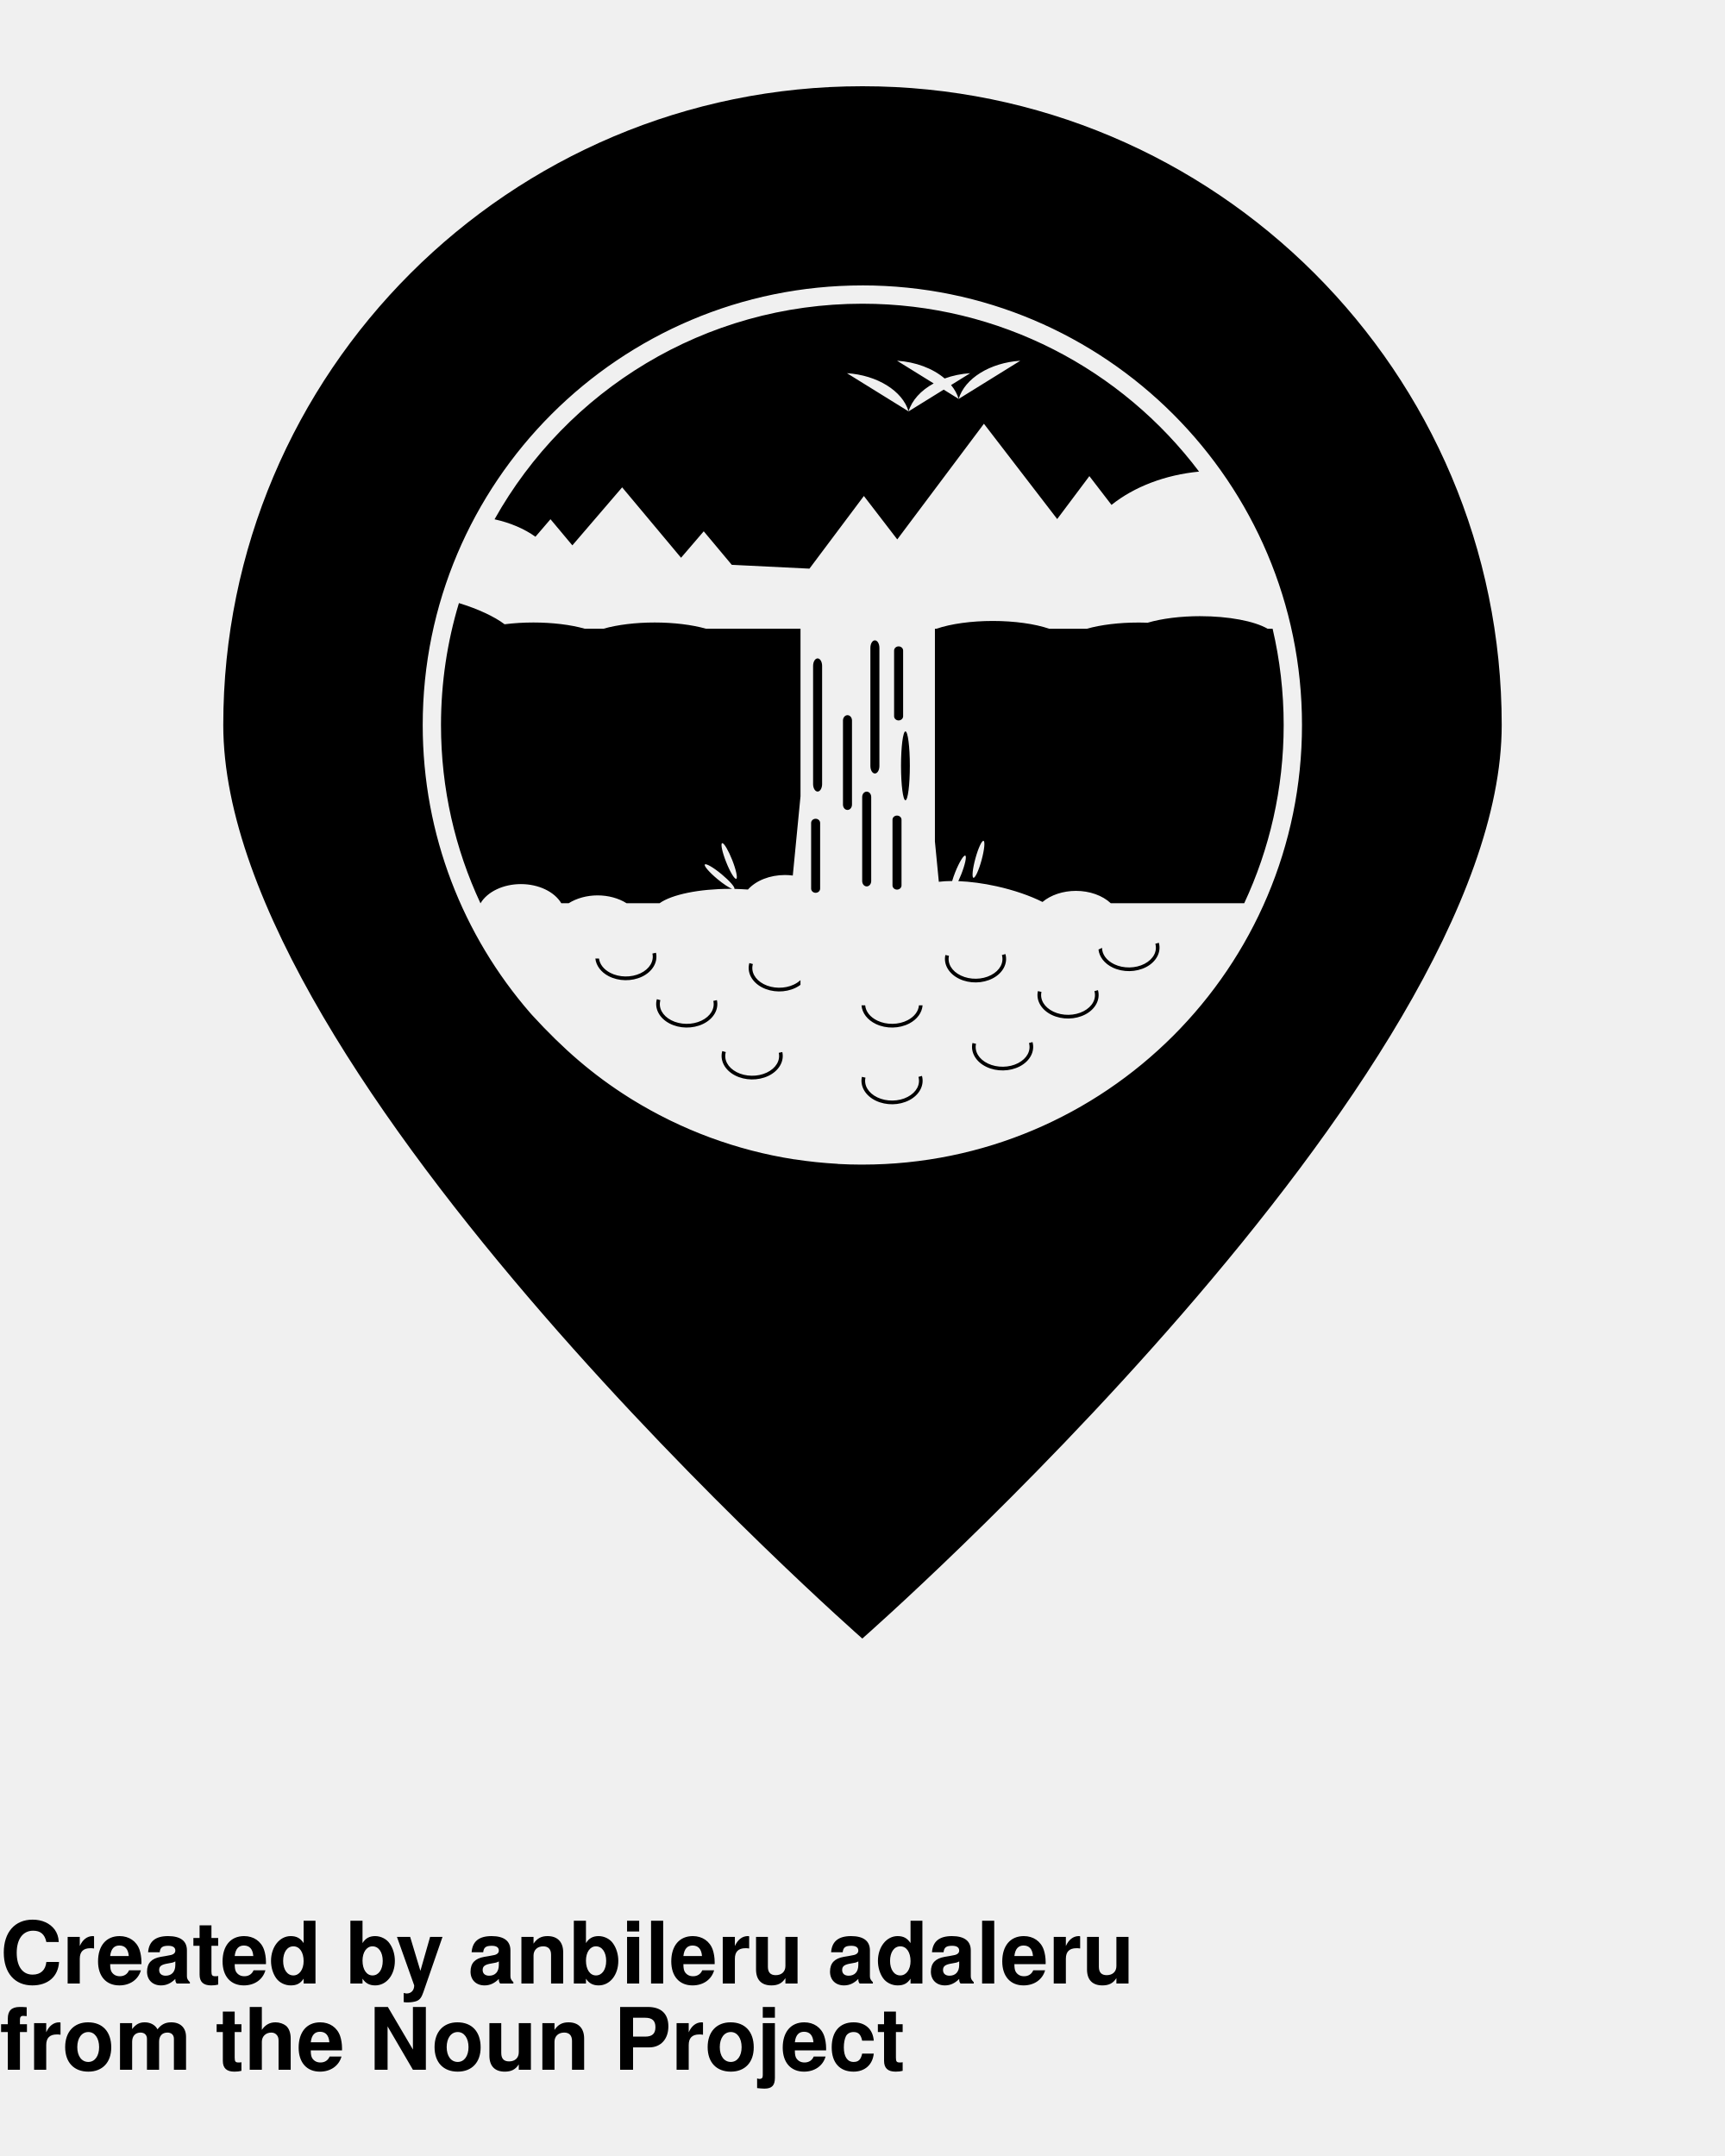
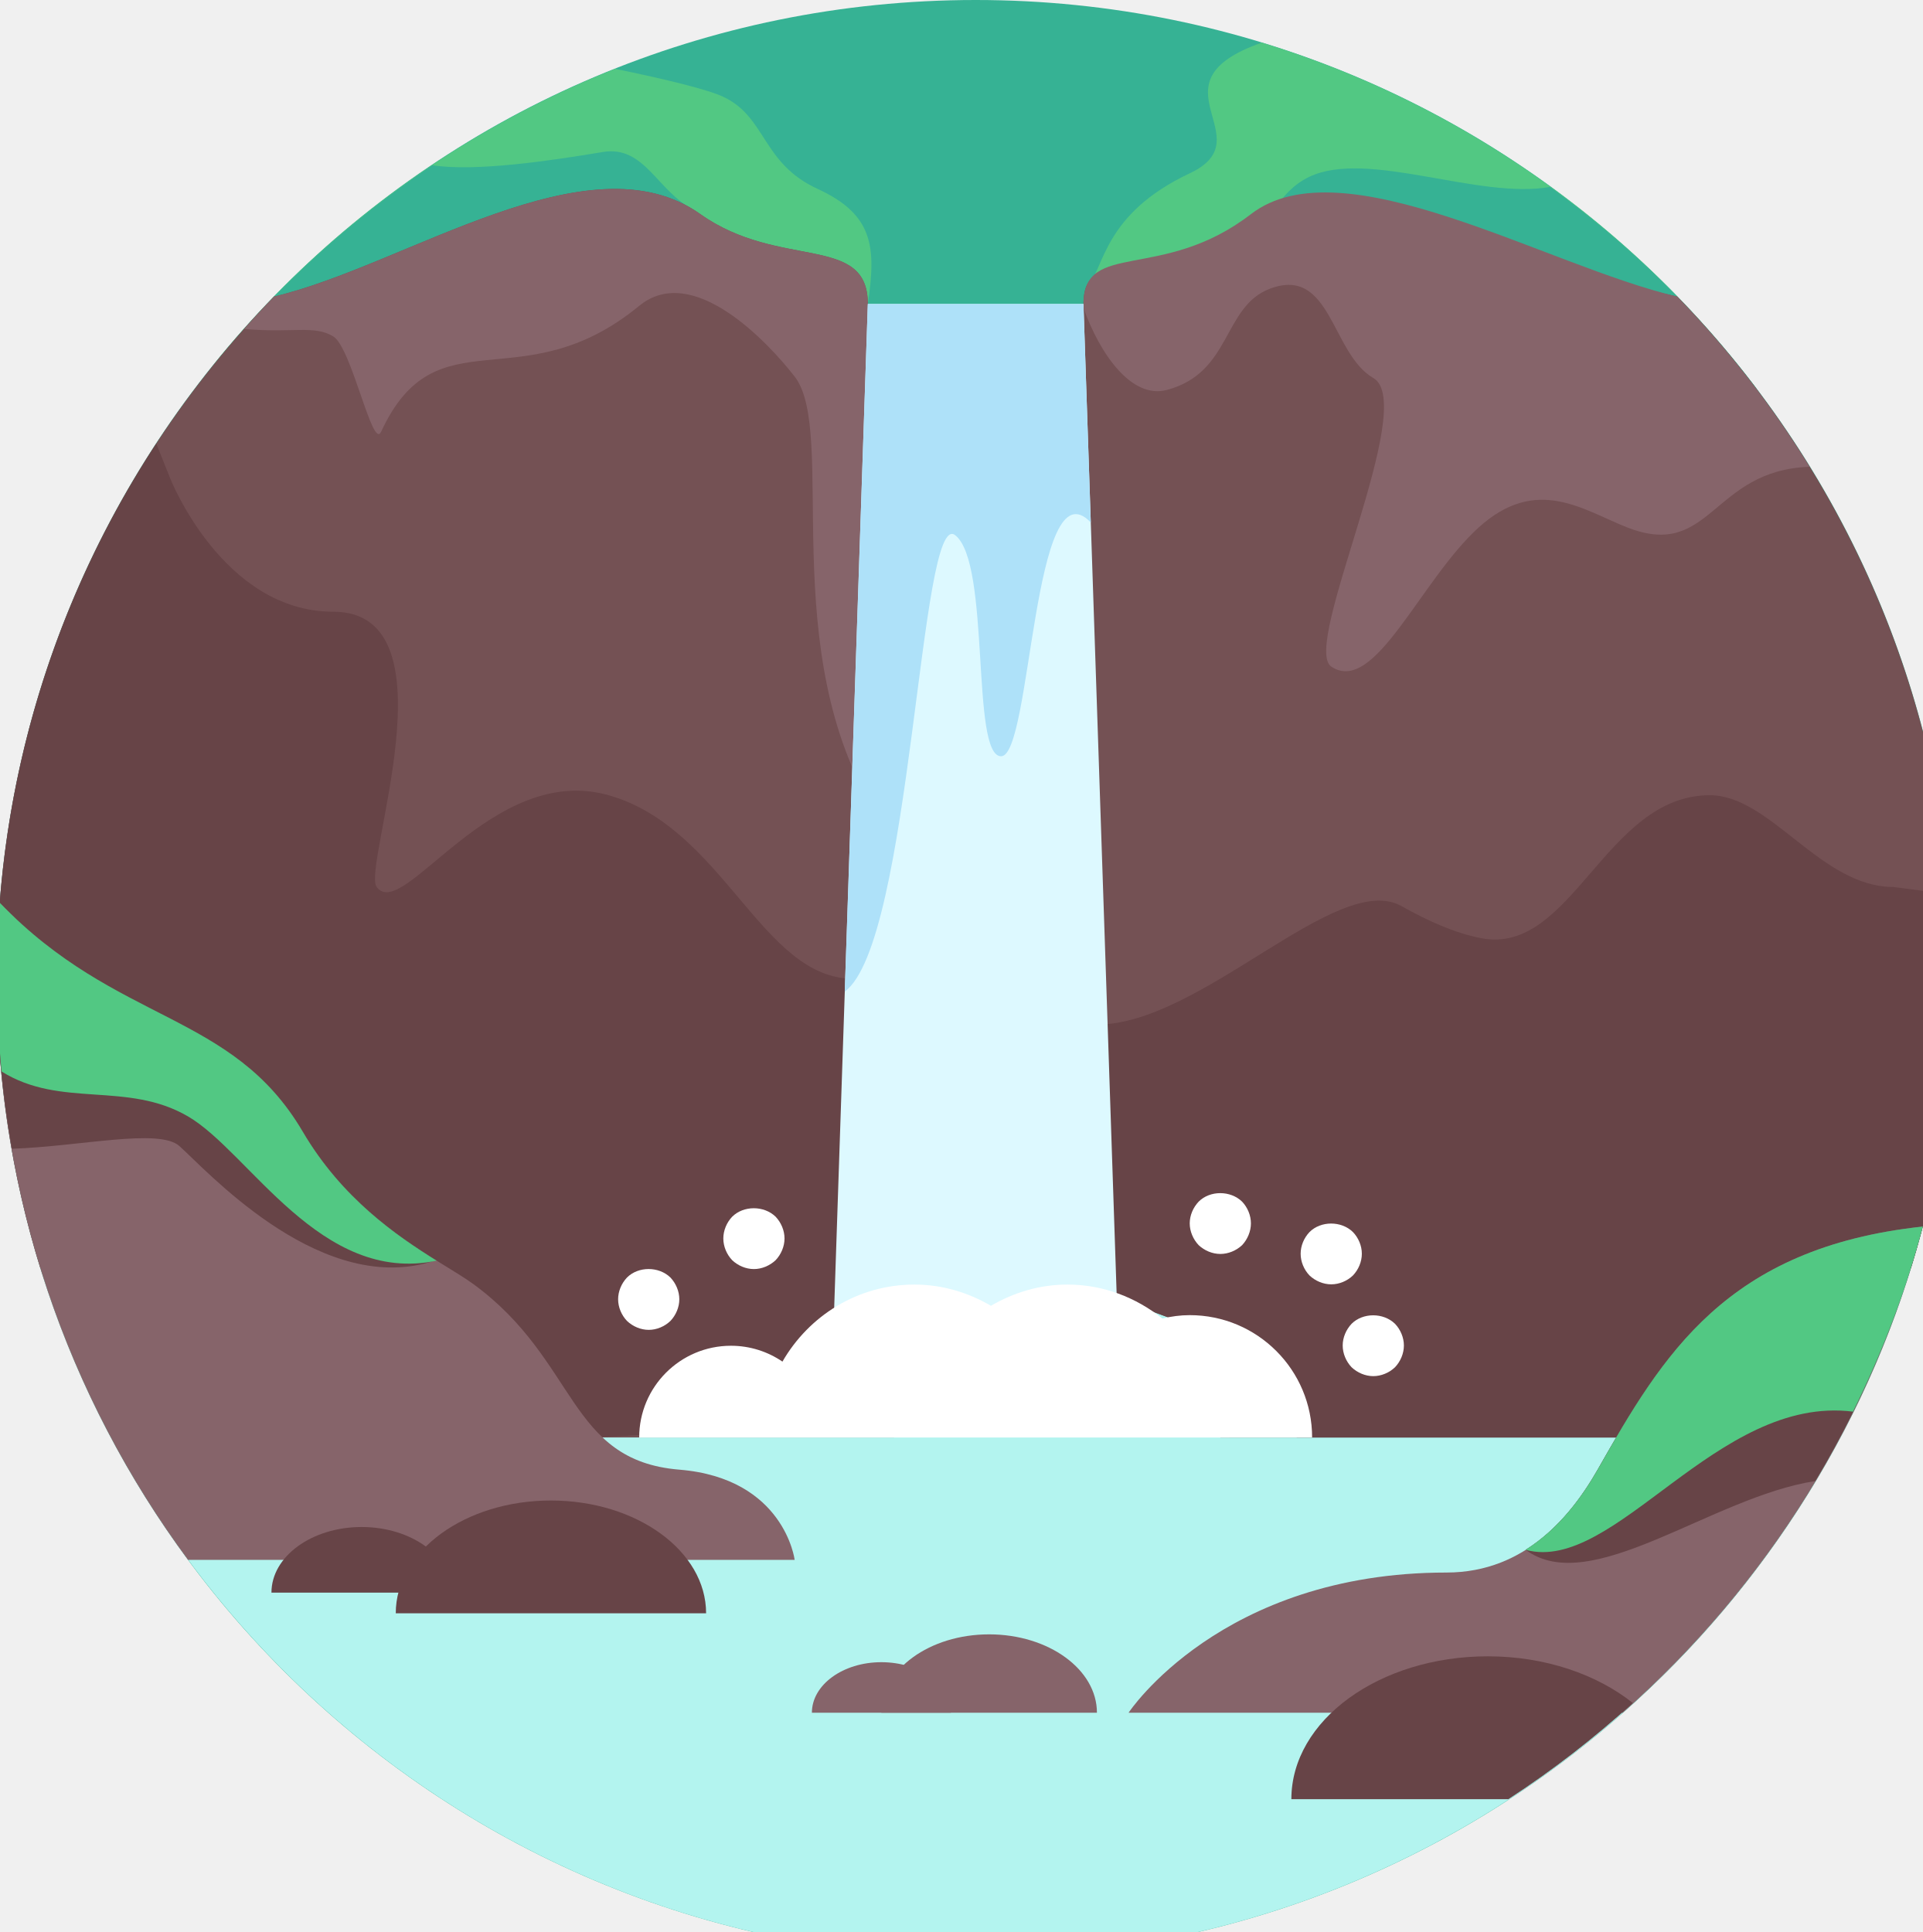
- <svg xmlns="http://www.w3.org/2000/svg" viewBox="0 0 100 125" version="1.1" x="0px" y="0px">
-   <g transform="translate(0,-952.3622)">
-     <path style="opacity:1;fill:#000000;fill-opacity:1;stroke:none;stroke-width:2.5;stroke-linecap:round;stroke-linejoin:round;stroke-miterlimit:4;stroke-dasharray:none;stroke-dashoffset:0;stroke-opacity:1" d="m 50,957.362 c -20.466,0 -37.057,16.581 -37.057,37.034 0,20.453 37.046,52.966 37.046,52.966 0,0 37.067,-32.513 37.067,-52.966 0,-20.453 -16.591,-37.034 -37.057,-37.034 z m -0.009,11.547 c 14.07,0 25.487,11.417 25.487,25.487 0,14.07 -11.417,25.487 -25.487,25.487 -0.011,0 -0.021,0 -0.032,0 l -0.011,0 c -0.017,0 -0.034,0 -0.05,0 -0.424,0 -0.845,-0.013 -1.264,-0.035 -0.028,0 -0.056,0 -0.084,-0.01 -0.838,-0.047 -1.666,-0.133 -2.48,-0.259 -0.009,0 -0.017,0 -0.026,0 -1.691,-0.263 -3.326,-0.693 -4.89,-1.271 -0.009,0 -0.019,-0.01 -0.028,-0.011 -0.776,-0.288 -1.535,-0.613 -2.273,-0.973 -0.037,-0.018 -0.074,-0.037 -0.111,-0.055 -0.709,-0.349 -1.399,-0.731 -2.069,-1.142 -0.066,-0.041 -0.133,-0.082 -0.199,-0.124 -2.109,-1.328 -3.826,-2.823 -5.616,-4.776 -0.041,-0.045 -0.081,-0.091 -0.121,-0.136 -3.882,-4.473 -6.232,-10.31 -6.232,-16.694 0,-14.07 11.417,-25.487 25.487,-25.487 z m 0,1.062 c -9.163,0 -17.142,5.039 -21.321,12.499 0.91,0.201 1.726,0.549 2.37,1.011 l 0.872,-1.016 1.268,1.516 2.887,-3.364 3.414,4.082 1.315,-1.533 1.625,1.943 4.503,0.222 3.156,-4.213 1.935,2.518 5.024,-6.706 4.248,5.526 1.865,-2.49 1.283,1.669 c 1.321,-1.057 3.12,-1.741 5.076,-1.93 -4.456,-5.913 -11.538,-9.734 -19.518,-9.734 z m 2.012,3.305 a 3.82,2.615 3.671 0 1 2.759,1.03 2.615,3.82 86.329 0 1 1.482,-0.307 l -1.11,0.688 a 3.82,2.615 3.671 0 1 0.441,0.804 2.615,3.82 86.329 0 1 3.572,-2.214 l -3.572,2.214 -0.869,-0.539 -2.035,1.261 -3.572,-2.214 a 3.82,2.615 3.671 0 1 3.572,2.214 2.615,3.82 86.329 0 1 1.455,-1.621 l -2.123,-1.316 z m -25.4,14.056 c -0.674,2.236 -1.038,4.607 -1.038,7.064 0,3.694 0.82,7.195 2.287,10.333 l 0.005,0 c 0.402,-0.672 1.322,-1.109 2.341,-1.109 1.019,0 1.939,0.437 2.34,1.109 l 0.43,0 c 0.464,-0.292 1.059,-0.454 1.676,-0.455 0.617,0 1.214,0.163 1.678,0.455 l 1.915,0 c 0.705,-0.505 2.3,-0.832 4.063,-0.833 0.048,0 0.096,0 0.144,0 -0.181,-0.064 -0.512,-0.283 -0.847,-0.561 -0.472,-0.391 -0.802,-0.772 -0.736,-0.851 0.065,-0.079 0.501,0.174 0.973,0.566 0.465,0.386 0.794,0.763 0.738,0.848 0.265,0.01 0.529,0.018 0.787,0.037 0.469,-0.524 1.276,-0.841 2.143,-0.842 0.153,0 0.306,0.011 0.457,0.031 l 0.447,-4.597 0,-9.715 -5.483,0 c -0.814,-0.23 -1.873,-0.358 -2.971,-0.359 -1.096,0 -2.152,0.129 -2.964,0.359 l -1.094,0 c -0.814,-0.23 -1.872,-0.358 -2.97,-0.359 -0.573,0 -1.141,0.035 -1.672,0.103 -0.598,-0.452 -1.548,-0.892 -2.646,-1.228 z m 42.977,0.754 c -1.137,0 -2.231,0.137 -3.056,0.382 -0.183,-0.01 -0.367,-0.012 -0.551,-0.012 -1.096,0 -2.153,0.129 -2.966,0.359 l -2.184,0 c -0.839,-0.287 -2.023,-0.45 -3.266,-0.451 -1.244,0 -2.431,0.164 -3.27,0.451 l -0.089,0 0,12.332 0.227,2.339 c 0.234,-0.029 0.493,-0.045 0.773,-0.045 0.047,-0.159 0.107,-0.334 0.177,-0.51 0.227,-0.57 0.487,-1.001 0.582,-0.963 0.095,0.038 -0.012,0.53 -0.238,1.1 -0.052,0.132 -0.109,0.261 -0.165,0.38 0.686,0.026 1.45,0.128 2.214,0.297 0.996,0.221 1.938,0.543 2.667,0.911 0.484,-0.408 1.193,-0.642 1.939,-0.643 0.792,0 1.538,0.266 2.02,0.717 l 7.735,0 c 1.466,-3.138 2.287,-6.639 2.287,-10.333 0,-1.92 -0.222,-3.788 -0.641,-5.581 l -0.289,0 c -0.775,-0.449 -2.274,-0.729 -3.906,-0.729 z m -18.861,1.402 c -0.145,0 -0.262,0.195 -0.262,0.436 l 0,6.848 c 0,0.242 0.117,0.436 0.262,0.436 0.145,0 0.261,-0.195 0.261,-0.436 l 0,-6.848 c 0,-0.242 -0.117,-0.436 -0.261,-0.436 z m 1.374,0.35 c -0.145,0 -0.261,0.108 -0.261,0.242 l 0,3.808 c 0,0.134 0.117,0.243 0.261,0.243 0.145,0 0.262,-0.108 0.262,-0.243 l 0,-3.808 c 0,-0.134 -0.117,-0.242 -0.262,-0.242 z m -4.695,0.697 c -0.145,0 -0.262,0.195 -0.262,0.436 l 0,6.848 c 0,0.242 0.117,0.436 0.262,0.436 0.145,0 0.261,-0.195 0.261,-0.436 l 0,-6.848 c 0,-0.242 -0.117,-0.436 -0.261,-0.436 z m 1.732,3.291 c -0.145,0 -0.262,0.139 -0.262,0.311 l 0,4.874 c 0,0.172 0.117,0.31 0.262,0.31 0.145,0 0.261,-0.139 0.261,-0.31 l 0,-4.874 c 0,-0.172 -0.117,-0.311 -0.261,-0.311 z m 3.359,0.94 c -0.141,0 -0.256,0.895 -0.256,1.997 -1e-5,1.103 0.115,1.996 0.256,1.997 0.141,0 0.256,-0.894 0.256,-1.997 -2e-5,-1.103 -0.115,-1.997 -0.256,-1.997 z m -2.246,3.493 c -0.145,0 -0.261,0.138 -0.261,0.31 l 0,4.874 c 0,0.172 0.117,0.311 0.261,0.311 0.145,0 0.262,-0.139 0.262,-0.311 l 0,-4.874 c 0,-0.172 -0.117,-0.31 -0.262,-0.31 z m 1.757,1.388 c -0.145,0 -0.261,0.108 -0.261,0.242 l 0,3.808 c 0,0.134 0.117,0.243 0.261,0.243 0.145,0 0.262,-0.108 0.262,-0.243 l 0,-3.808 c 0,-0.134 -0.117,-0.242 -0.262,-0.242 z m -4.717,0.185 c -0.145,0 -0.261,0.108 -0.261,0.242 l 0,3.808 c 0,0.134 0.117,0.243 0.261,0.243 0.145,0 0.261,-0.108 0.261,-0.243 l 0,-3.808 c 0,-0.134 -0.117,-0.242 -0.261,-0.242 z m 9.733,1.28 c 0.099,0.027 0.047,0.528 -0.114,1.12 -0.161,0.591 -0.372,1.049 -0.471,1.022 -0.099,-0.026 -0.048,-0.528 0.114,-1.12 0.162,-0.592 0.373,-1.05 0.471,-1.022 z m -15.142,0.135 c 0.105,0 0.354,0.424 0.569,0.966 0.226,0.57 0.333,1.062 0.238,1.1 -0.095,0.038 -0.356,-0.394 -0.582,-0.963 -0.227,-0.57 -0.333,-1.063 -0.238,-1.1 0.004,0 0.008,0 0.013,0 z m 25.307,5.775 -0.205,0.057 c 0.122,0.44 -0.111,0.894 -0.629,1.164 -0.518,0.27 -1.215,0.28 -1.748,0.026 -0.455,-0.217 -0.709,-0.576 -0.713,-0.952 -0.066,0.035 -0.135,0.068 -0.206,0.098 0.046,0.427 0.353,0.819 0.827,1.045 0.599,0.285 1.353,0.274 1.937,-0.03 0.584,-0.304 0.888,-0.864 0.736,-1.409 z m -29.153,0.578 -0.207,0.046 c 0.099,0.443 -0.16,0.892 -0.693,1.146 -0.533,0.254 -1.23,0.243 -1.748,-0.026 -0.387,-0.201 -0.615,-0.506 -0.655,-0.83 -0.027,0 -0.053,0 -0.08,0 -0.044,0 -0.087,0 -0.131,0 0.042,0.409 0.324,0.789 0.768,1.02 0.584,0.304 1.338,0.315 1.937,0.03 0.599,-0.285 0.932,-0.833 0.809,-1.384 l 0,0 z m 20.259,0.076 -0.205,0.057 c 0.122,0.441 -0.112,0.894 -0.63,1.164 -0.518,0.27 -1.214,0.281 -1.747,0.026 -0.533,-0.254 -0.792,-0.703 -0.693,-1.146 l -0.208,-0.046 c -0.122,0.551 0.21,1.098 0.809,1.384 0.599,0.285 1.353,0.274 1.937,-0.03 0.584,-0.304 0.888,-0.864 0.736,-1.409 z m -14.847,0.523 c -0.152,0.546 0.152,1.105 0.736,1.409 0.584,0.304 1.339,0.315 1.937,0.029 0.106,-0.051 0.203,-0.11 0.291,-0.175 l 0,-0.274 c -0.105,0.098 -0.233,0.186 -0.383,0.257 -0.533,0.254 -1.229,0.243 -1.747,-0.026 -0.518,-0.27 -0.752,-0.723 -0.63,-1.164 l -0.205,-0.057 z m 20.21,1.57 -0.205,0.057 c 0.122,0.44 -0.111,0.895 -0.629,1.164 -0.518,0.27 -1.215,0.281 -1.748,0.026 -0.533,-0.254 -0.791,-0.703 -0.693,-1.146 l -0.207,-0.046 c -0.122,0.551 0.21,1.098 0.809,1.384 0.599,0.285 1.353,0.274 1.937,-0.03 0.584,-0.304 0.888,-0.864 0.736,-1.409 z m -25.572,0.523 c -0.152,0.546 0.152,1.105 0.736,1.409 0.584,0.304 1.338,0.315 1.937,0.03 0.599,-0.285 0.932,-0.833 0.809,-1.384 l -0.207,0.046 c 0.099,0.443 -0.16,0.892 -0.693,1.146 -0.533,0.254 -1.23,0.243 -1.748,-0.026 -0.518,-0.27 -0.752,-0.723 -0.629,-1.164 l -0.205,-0.057 z m 11.865,0.359 c 0.032,0.441 0.344,0.848 0.832,1.08 0.599,0.286 1.353,0.274 1.937,-0.03 0.456,-0.237 0.739,-0.63 0.771,-1.051 l -0.211,0 c -0.028,0.337 -0.258,0.654 -0.658,0.862 -0.518,0.27 -1.215,0.281 -1.748,0.026 -0.429,-0.205 -0.68,-0.536 -0.71,-0.888 l -0.213,0 z m 9.913,2.127 -0.204,0.057 c 0.122,0.44 -0.112,0.894 -0.63,1.164 -0.518,0.27 -1.215,0.28 -1.748,0.026 -0.533,-0.254 -0.792,-0.703 -0.693,-1.146 l -0.207,-0.046 c -0.122,0.551 0.21,1.099 0.809,1.384 0.599,0.286 1.353,0.274 1.937,-0.03 0.584,-0.304 0.888,-0.864 0.736,-1.409 z m -17.986,0.523 c -0.152,0.546 0.152,1.105 0.736,1.409 0.584,0.304 1.339,0.315 1.937,0.03 0.599,-0.286 0.932,-0.833 0.809,-1.384 l -0.207,0.046 c 0.099,0.443 -0.16,0.892 -0.693,1.146 -0.533,0.254 -1.23,0.243 -1.748,-0.026 -0.518,-0.27 -0.752,-0.723 -0.629,-1.164 l -0.205,-0.057 z m 11.577,1.439 -0.204,0.057 c 0.122,0.441 -0.112,0.895 -0.63,1.164 -0.518,0.27 -1.215,0.28 -1.748,0.026 -0.533,-0.254 -0.791,-0.703 -0.693,-1.146 l -0.207,-0.046 c -0.122,0.551 0.21,1.098 0.809,1.384 0.599,0.286 1.353,0.274 1.937,-0.03 0.584,-0.304 0.887,-0.864 0.736,-1.409 z" />
+ <svg xmlns="http://www.w3.org/2000/svg" version="1.1" id="Capa_1" x="0px" y="0px" width="49.109px" height="49.351px" viewBox="397.026 270.64 49.109 49.351" enable-background="new 397.026 270.64 49.109 49.351" xml:space="preserve">
+   <g>
+     <g>
+       <circle fill="#36B294" cx="421.945" cy="295.64" r="25" />
+     </g>
+     <g>
+       <path fill="#52C883" d="M429.255,271.729c-2.961,1.035,0.083,2.432-1.843,3.338c-2.212,1.042-2.177,2.426-2.604,2.865l6.218,2.12    c0,0,6.938,0.372,10.859,0.513C438.746,276.42,434.347,273.284,429.255,271.729z" />
+     </g>
+     <g>
+       <path fill="#36B294" d="M441.886,280.565c-1.49-1.968-3.271-3.699-5.269-5.15c-1.831,0.327-4.663-0.966-6.152-0.258    c-0.812,0.385-1.147,1.342-1.147,1.342s4.314,2.312,7.493,3.846C438.579,280.429,440.438,280.513,441.886,280.565z" />
+     </g>
+     <g>
+       <path fill="#52C883" d="M402.528,279.897c0.123,0.053,0.255,0.096,0.406,0.118c2.149,0.326,16.257-1.612,16.257-1.612    c0.214-1.448,0.15-2.279-1.283-2.938c-1.432-0.659-1.302-1.831-2.409-2.352c-0.411-0.193-1.513-0.458-2.763-0.715    C408.718,273.993,405.209,276.594,402.528,279.897z" />
+     </g>
+     <g>
+       <path fill="#36B294" d="M402.651,279.756c0.303,0.014,0.671-0.005,1.129-0.066c3.45-0.456,10.972-3.688,10.972-3.688    c-0.933-0.456-1.255-1.659-2.33-1.479c-1.327,0.221-3.249,0.509-4.353,0.338C406.033,276.222,404.205,277.869,402.651,279.756z" />
+     </g>
+     <g>
+       <path fill="#B3F4EF" d="M398.15,303.315c3.24,10.051,12.666,17.325,23.794,17.325s20.555-7.274,23.795-17.325H398.15    L398.15,303.315z" />
+     </g>
+     <g>
+       <polygon fill="#745154" points="425.042,303.453 424.703,288.584 424.284,278.453   " />
+     </g>
+     <g>
+       <path fill="#745154" d="M428.325,277.281c-1.628,0.854-3.627-0.521-3.627,1.123l0.005,10.18l-0.04,14.889l5.188,1.934    l-1.657,1.953h10.938l6.701-4.33c0.722-2.335,1.111-4.816,1.111-7.389c0-6.778-2.701-12.922-7.081-17.425    C436.501,277.426,430.53,276.124,428.325,277.281z" />
+     </g>
+     <g>
+       <path fill="#86646A" d="M439.864,278.216c-3.362-0.79-8.544-3.913-10.889-2.106c-2.258,1.742-4.276,0.651-4.276,2.294v0.105    c0.416,1.167,1.225,2.332,2.128,2.092c1.661-0.439,1.423-2.132,2.638-2.588c1.562-0.585,1.562,1.661,2.636,2.283    c1.17,0.678-1.854,6.848-1.073,7.372c1.107,0.741,2.269-2.198,3.76-3.551c1.491-1.353,2.685-0.437,3.809,0    c2.14,0.83,2.14-1.465,4.648-1.554C442.275,280.991,441.144,279.531,439.864,278.216z" />
+     </g>
+     <g>
+       <polyline fill="#745154" points="424.663,303.472 425.59,305.406 428.195,307.359   " />
+     </g>
+     <g>
+       <path fill="#674447" d="M446.945,295.64c0-0.726-0.037-1.442-0.098-2.152l-1.465-0.191c-1.855,0-3.134-2.344-4.688-2.344    c-2.669,0-3.516,4.101-5.839,3.652c-0.683-0.132-1.364-0.444-2.035-0.82c-1.646-0.922-5.113,3.027-7.778,3.027l-0.364,1.504    l-0.015,5.156l5.188,1.934l-1.11,1.309l1.406,0.645h8.984l6.701-4.33C446.555,300.694,446.945,298.213,446.945,295.64z" />
+     </g>
+     <g>
+       <g>
+         <polygon fill="#745154" points="418.847,303.453 419.186,288.584 419.605,278.453    " />
+       </g>
+       <g>
+         <path fill="#745154" d="M414.913,276.109c2.018,1.433,4.277,0.488,4.277,2.294l-0.005,10.18l0.04,14.869l9.1,2.279l-8.464,1.627     h-15.104l-6.702-4.33c-0.721-2.335-1.111-4.816-1.111-7.389c0-6.778,2.701-12.922,7.082-17.425     C407.387,277.426,412.056,274.081,414.913,276.109z" />
+       </g>
+     </g>
+     <g>
+       <path fill="#674447" d="M419.226,303.453l-0.02-7.531l-0.386-0.281c-2.344,0-3.303-3.854-6.25-4.688    c-2.995-0.847-5.251,3.261-5.924,2.344c-0.383-0.521,2.066-7.031-1.107-7.031c-2.827,0-4.167-3.409-4.167-3.409l-0.354-0.886    c-2.573,3.928-4.073,8.623-4.073,13.67c0,0.277,0.022,0.548,0.031,0.823c2.743,2.874,10.26,10.667,10.45,10.896    c0.245,0.293,6.511-0.098,6.511-0.098s4.053-1.563,4.639-1.845c0.179-0.088,0.489-0.872,0.833-1.919L419.226,303.453z" />
+     </g>
+     <g>
+       <g>
+         <path fill="#FFFFFF" d="M428.195,302.671c-0.203,0-0.406-0.085-0.555-0.225c-0.141-0.149-0.228-0.354-0.228-0.556     c0-0.204,0.087-0.406,0.228-0.555c0.289-0.29,0.812-0.29,1.11,0c0.14,0.148,0.225,0.351,0.225,0.555     c0,0.202-0.085,0.406-0.225,0.556C428.6,302.586,428.397,302.671,428.195,302.671z" />
+       </g>
+     </g>
+     <g>
+       <g>
+         <path fill="#FFFFFF" d="M431.027,303.447c-0.203,0-0.406-0.085-0.555-0.226c-0.142-0.147-0.227-0.353-0.227-0.555     c0-0.204,0.085-0.406,0.227-0.555c0.289-0.289,0.812-0.289,1.108,0c0.142,0.148,0.228,0.351,0.228,0.555     c0,0.202-0.086,0.407-0.228,0.555C431.433,303.362,431.23,303.447,431.027,303.447z" />
+       </g>
+     </g>
+     <g>
+       <g>
+         <path fill="#FFFFFF" d="M416.281,303.057c-0.203,0-0.407-0.086-0.555-0.227c-0.141-0.148-0.226-0.352-0.226-0.555     s0.085-0.406,0.226-0.555c0.29-0.289,0.813-0.289,1.11,0c0.14,0.148,0.227,0.352,0.227,0.555s-0.086,0.406-0.227,0.555     C416.686,302.971,416.483,303.057,416.281,303.057z" />
+       </g>
+     </g>
+     <g>
+       <g>
+         <path fill="#FFFFFF" d="M432.1,305.792c-0.202,0-0.406-0.086-0.554-0.227c-0.141-0.148-0.227-0.352-0.227-0.556     c0-0.202,0.086-0.405,0.227-0.554c0.289-0.289,0.812-0.289,1.109,0c0.141,0.148,0.227,0.352,0.227,0.554     c0,0.204-0.086,0.407-0.227,0.556C432.507,305.706,432.304,305.792,432.1,305.792z" />
+       </g>
+     </g>
+     <g>
+       <g>
+         <path fill="#FFFFFF" d="M413.595,304.61c-0.203,0-0.406-0.086-0.555-0.228c-0.141-0.147-0.227-0.351-0.227-0.554     s0.086-0.406,0.227-0.555c0.289-0.289,0.812-0.289,1.109,0c0.14,0.148,0.227,0.352,0.227,0.555s-0.086,0.406-0.227,0.554     C414.001,304.524,413.798,304.61,413.595,304.61z" />
+       </g>
+     </g>
+     <g>
+       <path fill="#86646A" d="M405.538,279.234c0.472,0.288,1,2.913,1.221,2.436c1.419-3.071,3.574-0.738,6.592-3.217    c1.367-1.123,3.288,0.928,3.971,1.806c1.101,1.415-0.504,7.032,2.087,11.154l-0.218-13.009c0-1.806-2.259-0.862-4.277-2.294    c-2.858-2.028-7.526,1.317-10.887,2.106c-0.262,0.269-0.518,0.545-0.767,0.826C404.496,279.155,405.05,278.936,405.538,279.234z" />
+     </g>
+     <g>
+       <polygon fill="#DDF9FF" points="424.698,278.404 419.191,278.404 418.299,305.015 425.59,305.015   " />
+     </g>
+     <g>
+       <path fill="#FFFFFF" d="M430.538,307.359c0-1.726-1.399-3.125-3.126-3.125c-0.24,0-0.473,0.033-0.698,0.085    c-0.669-0.533-1.504-0.866-2.426-0.866c-0.715,0-1.377,0.206-1.953,0.542c-0.576-0.336-1.238-0.542-1.953-0.542    c-1.448,0-2.697,0.797-3.372,1.968c-0.375-0.255-0.828-0.405-1.315-0.405c-1.294,0-2.344,1.049-2.344,2.344" />
+     </g>
+     <g>
+       <path fill="#86646A" d="M417.322,310.485c0,0-0.26-2.084-2.946-2.304c-2.856-0.235-2.588-2.785-5.257-4.738    c-0.853-0.625-2.983-1.551-4.362-3.897c-1.807-3.075-4.736-2.733-7.731-5.839c-0.049,0.64-0.082,1.282-0.082,1.934    c0,5.559,1.816,10.692,4.885,14.845C406.722,310.485,415.494,310.485,417.322,310.485z" />
+     </g>
+     <g>
+       <path fill="#674447" d="M407.858,302.919c0.111-0.027,0.205-0.059,0.303-0.088c-1.016-0.635-2.405-1.584-3.404-3.285    c-1.733-2.949-4.499-2.764-7.363-5.482l-0.416,0.424c-0.02,0.383-0.034,0.766-0.034,1.153c0,1.482,0.138,2.932,0.386,4.343    c1.759-0.061,3.76-0.53,4.277-0.07C402.267,300.499,405.05,303.603,407.858,302.919z" />
+     </g>
+     <g>
+       <path fill="#86646A" d="M437.83,308.181c-0.635,1.112-1.801,2.628-3.859,2.628c-5.762,0-8.121,3.581-8.121,3.581h12.622    c3.672-3.239,6.388-7.537,7.663-12.419C441.107,302.512,439.491,305.261,437.83,308.181z" />
+     </g>
+     <g>
+       <path fill="#674447" d="M445.476,304.068c-0.855-0.146-2.017-0.235-2.698-0.159c-0.511,0.056-1.757,0.636-2.997,1.27    c-0.752,0.915-1.35,1.946-1.95,3.002c-0.387,0.679-0.975,1.503-1.837,2.046l-0.001,0.003c1.662,1.236,4.758-1.355,7.395-1.758    C444.22,307.086,444.922,305.613,445.476,304.068z" />
+     </g>
+     <g>
+       <path fill="#52C883" d="M408.177,302.842C408.177,302.842,408.177,302.842,408.177,302.842c-1.017-0.635-2.416-1.586-3.42-3.296    c-1.807-3.075-4.736-2.733-7.731-5.839c-0.049,0.64-0.082,1.282-0.082,1.934c0,0.799,0.048,1.587,0.121,2.368    c1.514,0.949,3.203,0.239,4.762,1.148C403.39,300.067,405.216,303.468,408.177,302.842z" />
+     </g>
+     <g>
+       <path fill="#674447" d="M411.097,308.969c-2.189,0-3.963,1.29-3.963,2.881h7.926C415.06,310.26,413.285,308.969,411.097,308.969z" />
+     </g>
+     <g>
+       <path fill="#86646A" d="M422.289,312.388c-1.521,0-2.753,0.896-2.753,2.002h5.506    C425.042,313.285,423.809,312.388,422.289,312.388z" />
+     </g>
+     <g>
+       <path fill="#86646A" d="M419.536,313.099c-0.98,0-1.774,0.578-1.774,1.291h3.549C421.311,313.677,420.517,313.099,419.536,313.099    z" />
+     </g>
+     <g>
+       <path fill="#674447" d="M406.263,309.646c-1.272,0-2.304,0.75-2.304,1.676h4.606C408.566,310.396,407.534,309.646,406.263,309.646    z" />
+     </g>
+     <g>
+       <path fill="#674447" d="M435.026,312.949c-2.772,0-5.018,1.634-5.018,3.649h5.543c1.128-0.733,2.188-1.556,3.179-2.456    C437.813,313.412,436.494,312.949,435.026,312.949z" />
+     </g>
+     <g>
+       <path fill="#52C883" d="M437.83,308.181c-0.388,0.679-0.976,1.504-1.841,2.047c0.002,0.001,0.002,0.001,0.003,0.001    c2.281,0.622,4.883-3.968,8.36-3.53c0.742-1.499,1.351-3.076,1.782-4.728C441.107,302.512,439.491,305.261,437.83,308.181z" />
+     </g>
+     <g>
+       <path fill="#AEE1F9" d="M424.698,278.404h-5.508l-0.589,17.565c1.715-1.25,1.911-12.373,2.822-11.657    c0.912,0.716,0.391,5.646,1.172,5.646s0.804-7.536,2.29-5.972l0,0L424.698,278.404z" />
+     </g>
  </g>
-   <text x="0" y="115" fill="#000000" font-size="5px" font-weight="bold" font-family="'Helvetica Neue', Helvetica, Arial-Unicode, Arial, Sans-serif">Created by anbileru adaleru</text>
-   <text x="0" y="120" fill="#000000" font-size="5px" font-weight="bold" font-family="'Helvetica Neue', Helvetica, Arial-Unicode, Arial, Sans-serif">from the Noun Project</text>
</svg>
